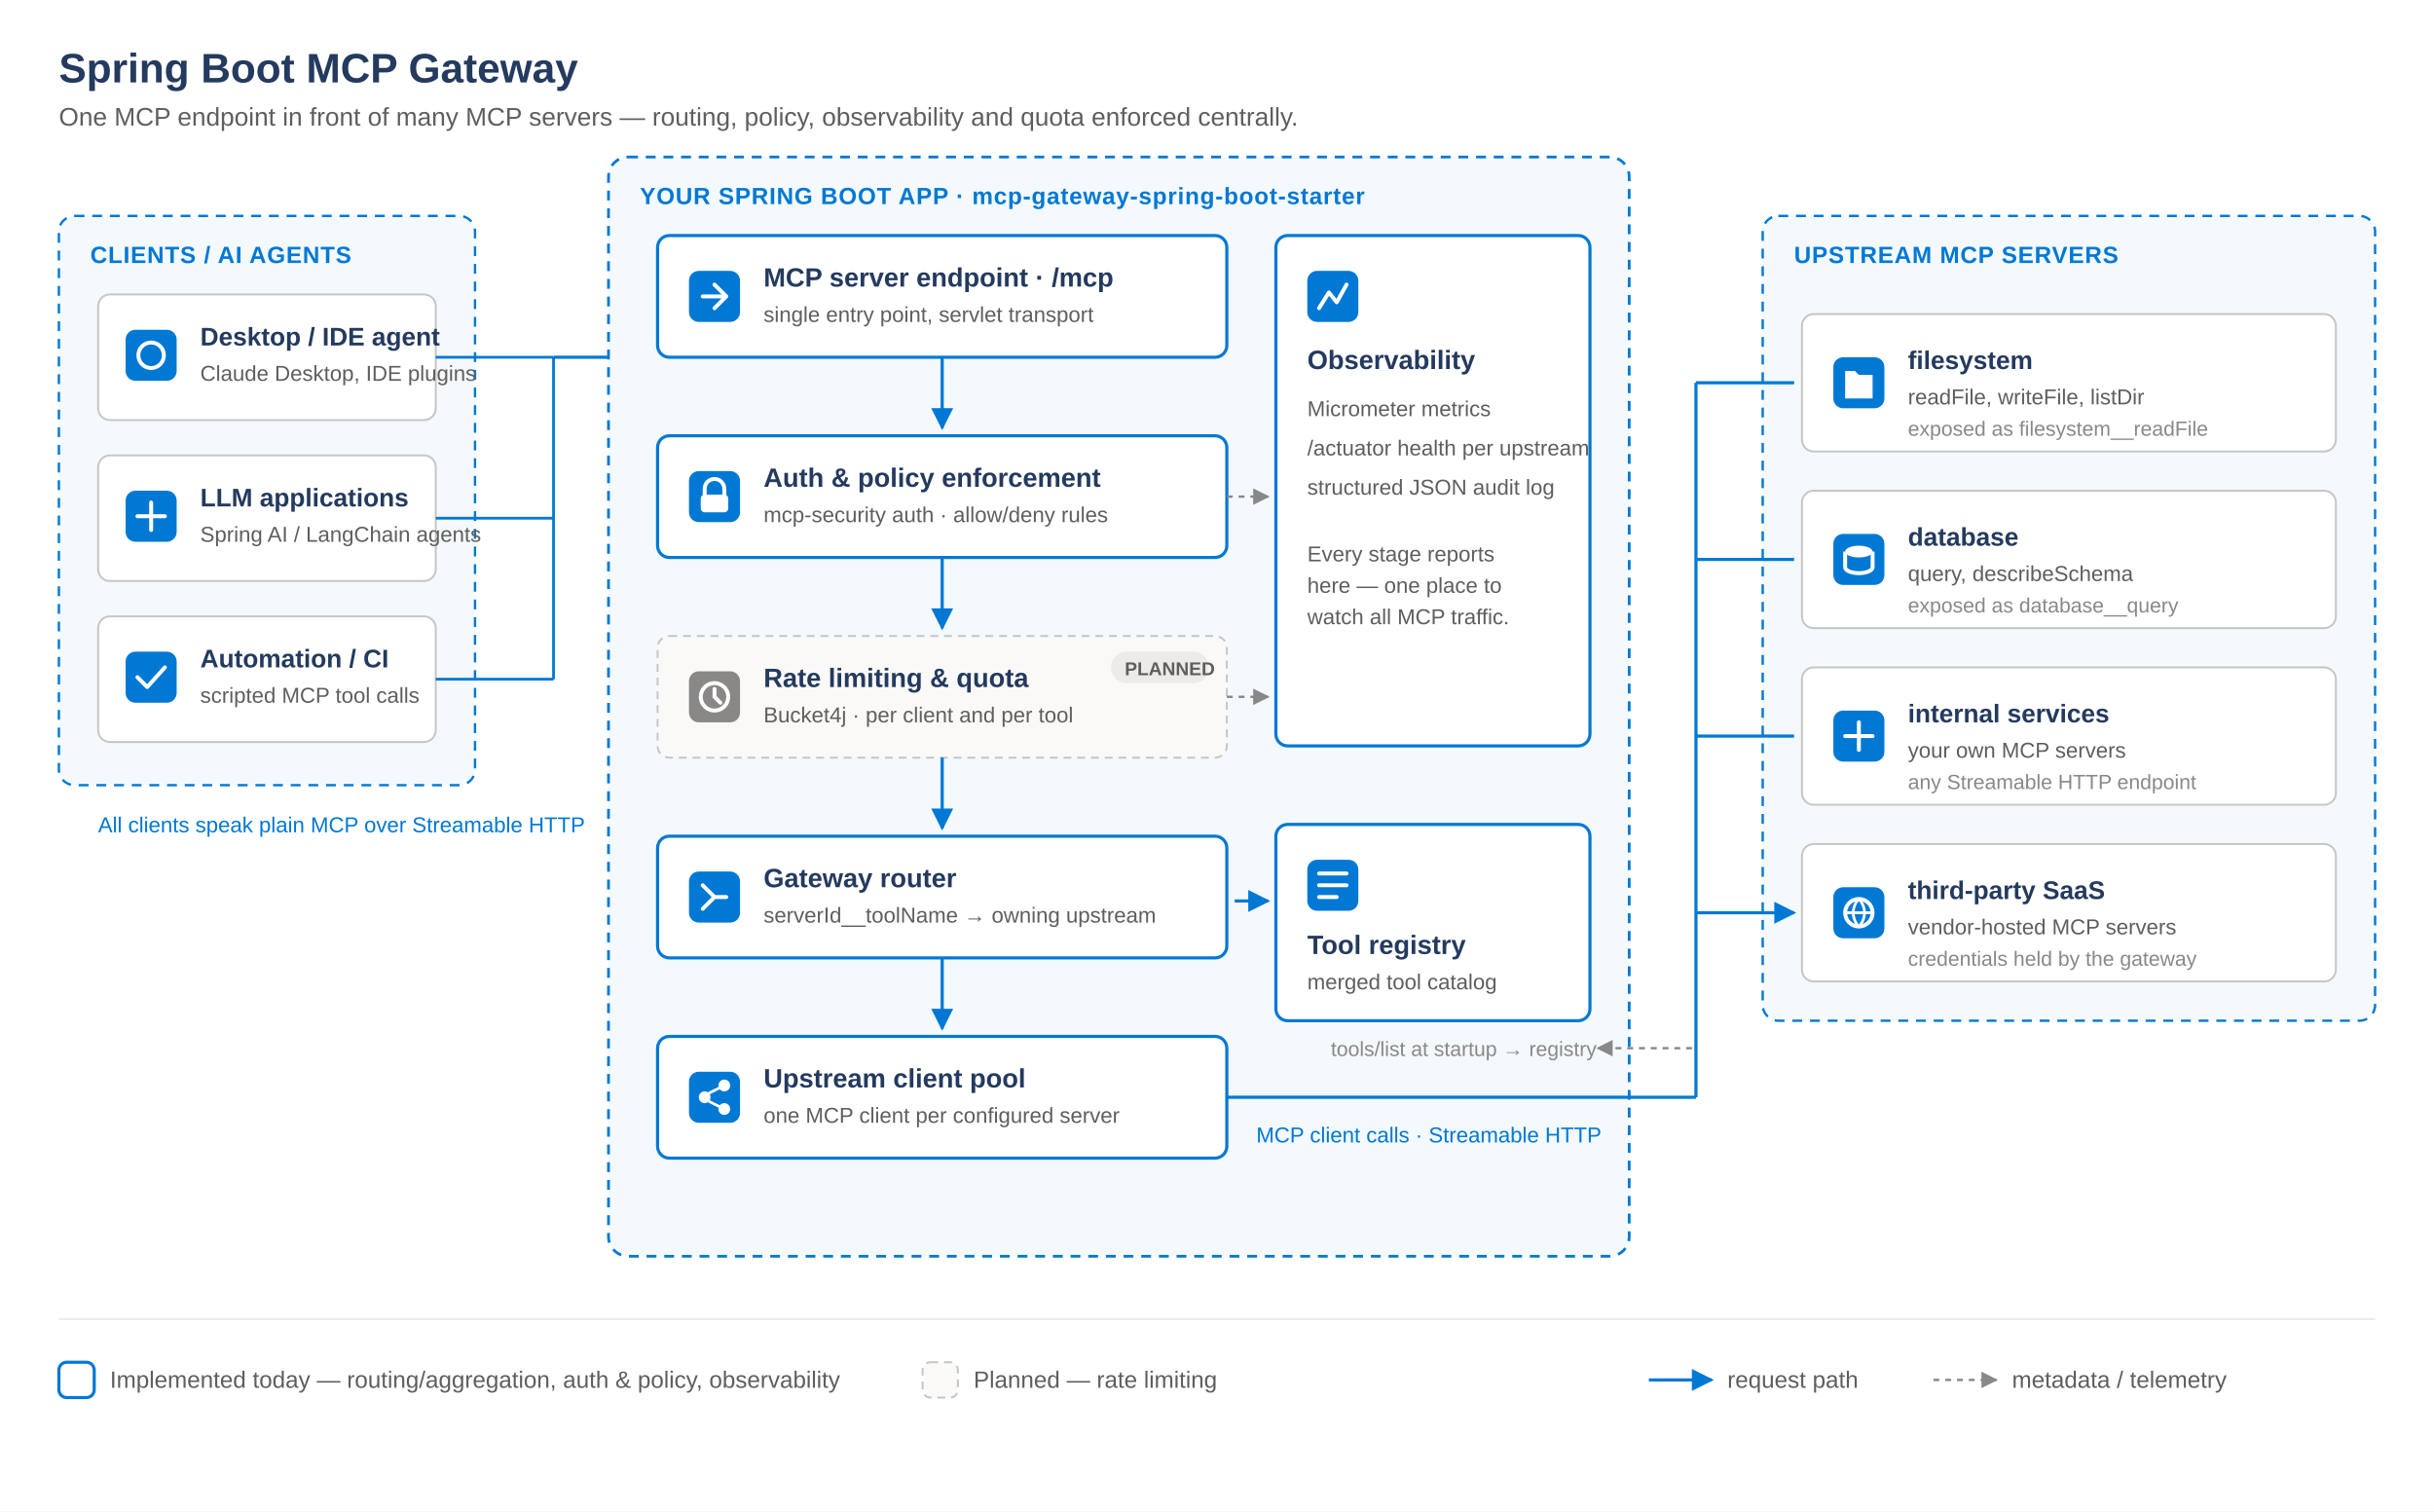
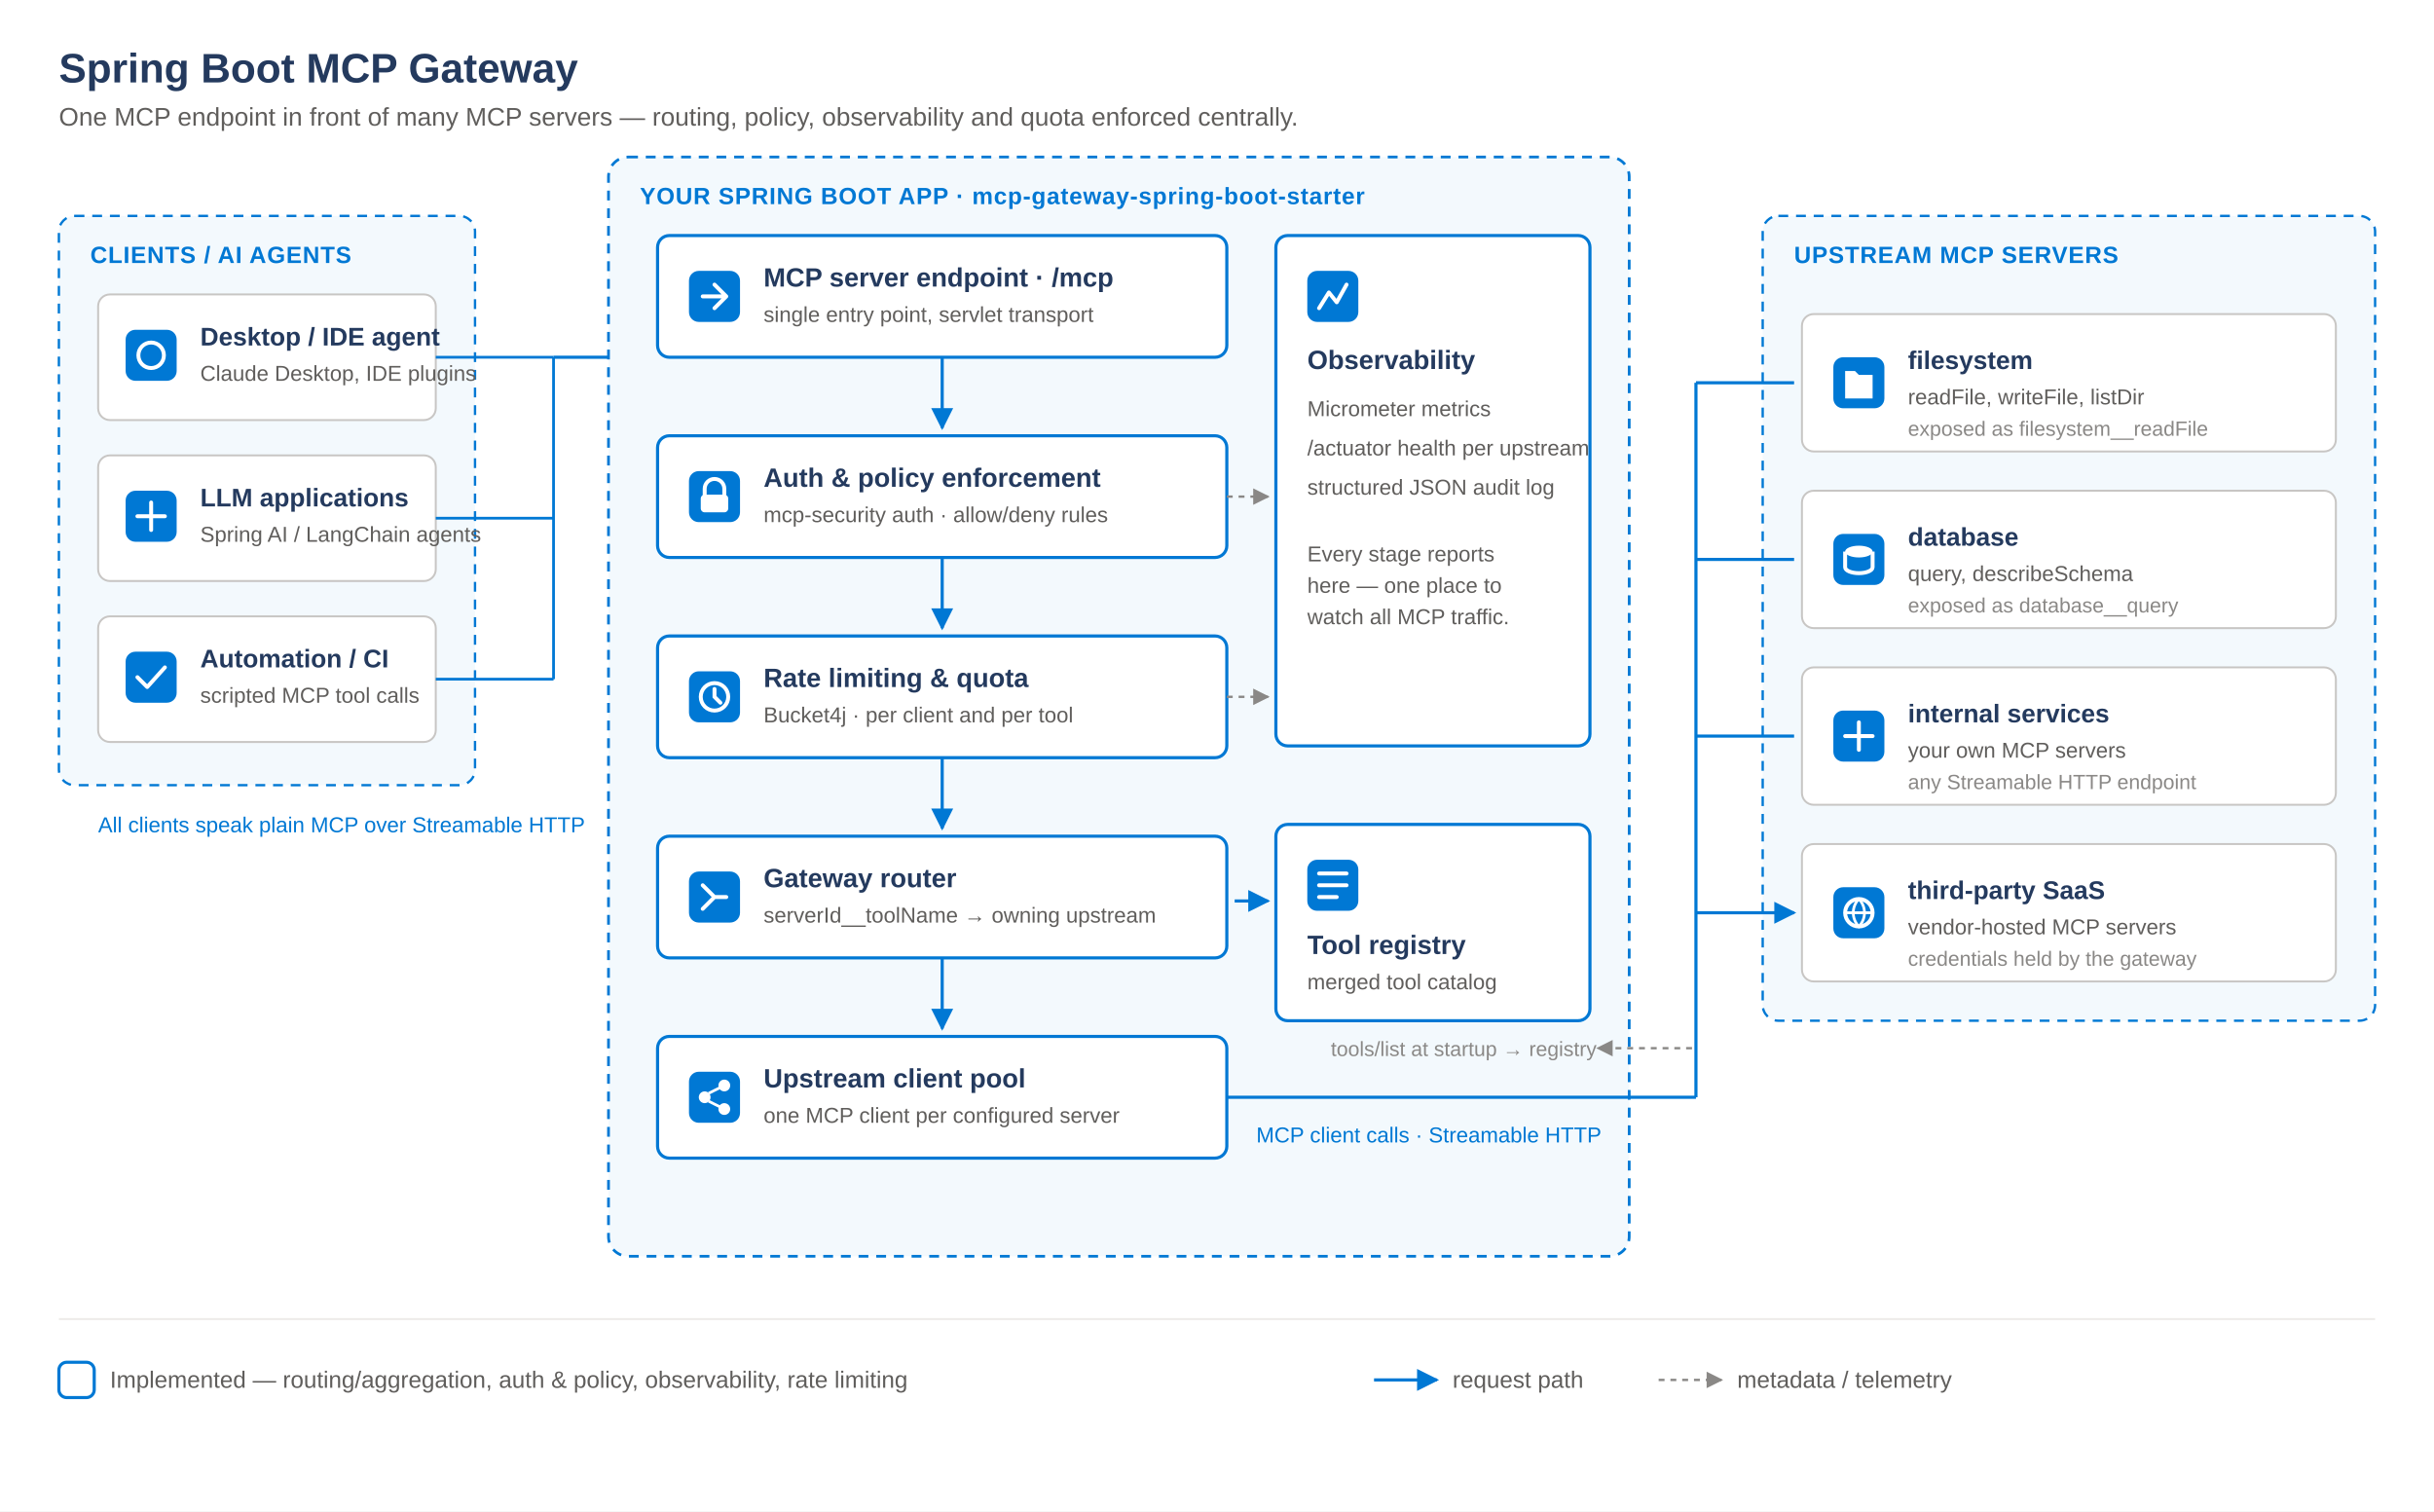
<svg xmlns="http://www.w3.org/2000/svg" width="1240" height="770" viewBox="0 0 1240 770" font-family="Segoe UI, Helvetica Neue, Arial, sans-serif">
  <defs>
    <marker id="arw" viewBox="0 0 10 10" refX="9" refY="5" markerWidth="7" markerHeight="7" orient="auto-start-reverse">
      <path d="M0 0 L10 5 L0 10 z" fill="#0078D4" />
    </marker>
    <marker id="arwg" viewBox="0 0 10 10" refX="9" refY="5" markerWidth="7" markerHeight="7" orient="auto-start-reverse">
      <path d="M0 0 L10 5 L0 10 z" fill="#8A8886" />
    </marker>
  </defs>
  <rect width="1240" height="770" fill="#FFFFFF" />
  <text x="30" y="42" font-size="21" font-weight="600" fill="#243A5E">Spring Boot MCP Gateway</text>
  <text x="30" y="64" font-size="13" fill="#605E5C">One MCP endpoint in front of many MCP servers — routing, policy, observability and quota enforced centrally.</text>
  <rect x="30" y="110" width="212" height="290" rx="8" fill="#F3F9FD" stroke="#0078D4" stroke-width="1.2" stroke-dasharray="5 4" />
  <text x="46" y="134" font-size="12" font-weight="600" fill="#0078D4" letter-spacing="0.4">CLIENTS / AI AGENTS</text>
  <g>
    <rect x="50" y="150" width="172" height="64" rx="6" fill="#FFFFFF" stroke="#C8C6C4" />
    <rect x="64" y="168" width="26" height="26" rx="5" fill="#0078D4" />
    <circle cx="77" cy="181" r="6.5" fill="none" stroke="#FFFFFF" stroke-width="2" />
    <text x="102" y="176" font-size="13" font-weight="600" fill="#243A5E">Desktop / IDE agent</text>
    <text x="102" y="194" font-size="11" fill="#605E5C">Claude Desktop, IDE plugins</text>
  </g>
  <g>
    <rect x="50" y="232" width="172" height="64" rx="6" fill="#FFFFFF" stroke="#C8C6C4" />
    <rect x="64" y="250" width="26" height="26" rx="5" fill="#0078D4" />
    <path d="M70 263 h14 M77 256 v14" stroke="#FFFFFF" stroke-width="2" stroke-linecap="round" />
    <text x="102" y="258" font-size="13" font-weight="600" fill="#243A5E">LLM applications</text>
    <text x="102" y="276" font-size="11" fill="#605E5C">Spring AI / LangChain agents</text>
  </g>
  <g>
    <rect x="50" y="314" width="172" height="64" rx="6" fill="#FFFFFF" stroke="#C8C6C4" />
    <rect x="64" y="332" width="26" height="26" rx="5" fill="#0078D4" />
    <path d="M70 345 l5 5 l9 -10" stroke="#FFFFFF" stroke-width="2" fill="none" stroke-linecap="round" stroke-linejoin="round" />
    <text x="102" y="340" font-size="13" font-weight="600" fill="#243A5E">Automation / CI</text>
    <text x="102" y="358" font-size="11" fill="#605E5C">scripted MCP tool calls</text>
  </g>
  <path d="M222 182 H282 M222 264 H282 M222 346 H282 M282 182 V346" fill="none" stroke="#0078D4" stroke-width="1.4" />
  <path d="M282 182 H331" fill="none" stroke="#0078D4" stroke-width="1.6" marker-end="url(#arw)" />
  <text x="50" y="424" font-size="11" fill="#0078D4">All clients speak plain MCP over Streamable HTTP</text>
  <rect x="310" y="80" width="520" height="560" rx="10" fill="#F3F9FD" stroke="#0078D4" stroke-width="1.4" stroke-dasharray="5 4" />
  <text x="326" y="104" font-size="12" font-weight="600" fill="#0078D4" letter-spacing="0.4">YOUR SPRING BOOT APP · mcp-gateway-spring-boot-starter</text>
  <g>
    <rect x="335" y="120" width="290" height="62" rx="6" fill="#FFFFFF" stroke="#0078D4" stroke-width="1.6" />
    <rect x="351" y="138" width="26" height="26" rx="5" fill="#0078D4" />
    <path d="M358 151 h12 M364 145 l6 6 l-6 6" stroke="#FFFFFF" stroke-width="2" fill="none" stroke-linecap="round" stroke-linejoin="round" />
    <text x="389" y="146" font-size="13.5" font-weight="600" fill="#243A5E">MCP server endpoint · /mcp</text>
    <text x="389" y="164" font-size="11" fill="#605E5C">single entry point, servlet transport</text>
  </g>
  <path d="M480 182 V218" fill="none" stroke="#0078D4" stroke-width="1.6" marker-end="url(#arw)" />
  <g>
    <rect x="335" y="222" width="290" height="62" rx="6" fill="#FFFFFF" stroke="#0078D4" stroke-width="1.6" />
    <rect x="351" y="240" width="26" height="26" rx="5" fill="#0078D4" />
    <path d="M359 253 v-4 a5 5 0 0 1 10 0 v4" stroke="#FFFFFF" stroke-width="2" fill="none" />
    <rect x="357" y="252" width="14" height="9" rx="2" fill="#FFFFFF" />
    <text x="389" y="248" font-size="13.5" font-weight="600" fill="#243A5E">Auth &amp; policy enforcement</text>
    <text x="389" y="266" font-size="11" fill="#605E5C">mcp-security auth · allow/deny rules</text>
  </g>
  <path d="M480 284 V320" fill="none" stroke="#0078D4" stroke-width="1.6" marker-end="url(#arw)" />
  <g>
-     <rect x="335" y="324" width="290" height="62" rx="6" fill="#FAF9F8" stroke="#C8C6C4" stroke-dasharray="4 3" />
-     <rect x="351" y="342" width="26" height="26" rx="5" fill="#8A8886" />
+     <rect x="335" y="324" width="290" height="62" rx="6" fill="#FFFFFF" stroke="#0078D4" stroke-width="1.6" />
+     <rect x="351" y="342" width="26" height="26" rx="5" fill="#0078D4" />
    <circle cx="364" cy="355" r="7" fill="none" stroke="#FFFFFF" stroke-width="2" />
    <path d="M364 351 v4 l3 3" stroke="#FFFFFF" stroke-width="2" fill="none" stroke-linecap="round" />
    <text x="389" y="350" font-size="13.5" font-weight="600" fill="#243A5E">Rate limiting &amp; quota</text>
    <text x="389" y="368" font-size="11" fill="#605E5C">Bucket4j · per client and per tool</text>
-     <rect x="566" y="332" width="50" height="16" rx="8" fill="#EDEBE9" />
-     <text x="573" y="344" font-size="9.5" font-weight="600" fill="#605E5C">PLANNED</text>
  </g>
  <path d="M480 386 V422" fill="none" stroke="#0078D4" stroke-width="1.6" marker-end="url(#arw)" />
  <g>
    <rect x="335" y="426" width="290" height="62" rx="6" fill="#FFFFFF" stroke="#0078D4" stroke-width="1.6" />
    <rect x="351" y="444" width="26" height="26" rx="5" fill="#0078D4" />
    <path d="M358 463 l6 -6 h6 M364 457 l-6 -6" stroke="#FFFFFF" stroke-width="2" fill="none" stroke-linecap="round" stroke-linejoin="round" />
    <text x="389" y="452" font-size="13.5" font-weight="600" fill="#243A5E">Gateway router</text>
    <text x="389" y="470" font-size="11" fill="#605E5C">serverId__toolName → owning upstream</text>
  </g>
  <path d="M480 488 V524" fill="none" stroke="#0078D4" stroke-width="1.6" marker-end="url(#arw)" />
  <g>
    <rect x="335" y="528" width="290" height="62" rx="6" fill="#FFFFFF" stroke="#0078D4" stroke-width="1.6" />
    <rect x="351" y="546" width="26" height="26" rx="5" fill="#0078D4" />
    <circle cx="359" cy="559" r="3" fill="#FFFFFF" />
    <circle cx="369" cy="553" r="3" fill="#FFFFFF" />
    <circle cx="369" cy="565" r="3" fill="#FFFFFF" />
    <path d="M361 557 l6 -3 M361 561 l6 3" stroke="#FFFFFF" stroke-width="1.4" />
    <text x="389" y="554" font-size="13.5" font-weight="600" fill="#243A5E">Upstream client pool</text>
    <text x="389" y="572" font-size="11" fill="#605E5C">one MCP client per configured server</text>
  </g>
  <g>
    <rect x="650" y="120" width="160" height="260" rx="6" fill="#FFFFFF" stroke="#0078D4" stroke-width="1.6" />
    <rect x="666" y="138" width="26" height="26" rx="5" fill="#0078D4" />
    <path d="M672 157 l5 -8 l4 5 l5 -9" stroke="#FFFFFF" stroke-width="2" fill="none" stroke-linecap="round" stroke-linejoin="round" />
    <text x="666" y="188" font-size="13.5" font-weight="600" fill="#243A5E">Observability</text>
    <text x="666" y="212" font-size="11" fill="#605E5C">Micrometer metrics</text>
    <text x="666" y="232" font-size="11" fill="#605E5C">/actuator health per upstream</text>
    <text x="666" y="252" font-size="11" fill="#605E5C">structured JSON audit log</text>
    <text x="666" y="286" font-size="11" fill="#605E5C">Every stage reports</text>
    <text x="666" y="302" font-size="11" fill="#605E5C">here — one place to</text>
    <text x="666" y="318" font-size="11" fill="#605E5C">watch all MCP traffic.</text>
  </g>
  <path d="M625 253 H646" fill="none" stroke="#8A8886" stroke-width="1.2" stroke-dasharray="3 3" marker-end="url(#arwg)" />
  <path d="M625 355 H646" fill="none" stroke="#8A8886" stroke-width="1.2" stroke-dasharray="3 3" marker-end="url(#arwg)" />
  <g>
    <rect x="650" y="420" width="160" height="100" rx="6" fill="#FFFFFF" stroke="#0078D4" stroke-width="1.6" />
    <rect x="666" y="438" width="26" height="26" rx="5" fill="#0078D4" />
    <path d="M672 445 h14 M672 451 h14 M672 457 h9" stroke="#FFFFFF" stroke-width="2" stroke-linecap="round" />
    <text x="666" y="486" font-size="13.5" font-weight="600" fill="#243A5E">Tool registry</text>
    <text x="666" y="504" font-size="11" fill="#605E5C">merged tool catalog</text>
  </g>
  <path d="M629 459 H646" fill="none" stroke="#0078D4" stroke-width="1.6" marker-end="url(#arw)" />
  <rect x="898" y="110" width="312" height="410" rx="8" fill="#F3F9FD" stroke="#0078D4" stroke-width="1.2" stroke-dasharray="5 4" />
  <text x="914" y="134" font-size="12" font-weight="600" fill="#0078D4" letter-spacing="0.4">UPSTREAM MCP SERVERS</text>
  <g>
    <rect x="918" y="160" width="272" height="70" rx="6" fill="#FFFFFF" stroke="#C8C6C4" />
    <rect x="934" y="182" width="26" height="26" rx="5" fill="#0078D4" />
    <path d="M940 193 v10 h14 v-12 h-7 l-2 -2 h-5 z" fill="#FFFFFF" />
    <text x="972" y="188" font-size="13" font-weight="600" fill="#243A5E">filesystem</text>
    <text x="972" y="206" font-size="11" fill="#605E5C">readFile, writeFile, listDir</text>
    <text x="972" y="222" font-size="10.5" fill="#8A8886">exposed as filesystem__readFile</text>
  </g>
  <g>
    <rect x="918" y="250" width="272" height="70" rx="6" fill="#FFFFFF" stroke="#C8C6C4" />
    <rect x="934" y="272" width="26" height="26" rx="5" fill="#0078D4" />
    <ellipse cx="947" cy="281" rx="7" ry="3" fill="#FFFFFF" />
    <path d="M940 281 v8 a7 3 0 0 0 14 0 v-8" fill="none" stroke="#FFFFFF" stroke-width="2" />
    <text x="972" y="278" font-size="13" font-weight="600" fill="#243A5E">database</text>
    <text x="972" y="296" font-size="11" fill="#605E5C">query, describeSchema</text>
    <text x="972" y="312" font-size="10.5" fill="#8A8886">exposed as database__query</text>
  </g>
  <g>
    <rect x="918" y="340" width="272" height="70" rx="6" fill="#FFFFFF" stroke="#C8C6C4" />
    <rect x="934" y="362" width="26" height="26" rx="5" fill="#0078D4" />
    <path d="M940 375 h14 M947 368 v14" stroke="#FFFFFF" stroke-width="2" stroke-linecap="round" />
    <text x="972" y="368" font-size="13" font-weight="600" fill="#243A5E">internal services</text>
    <text x="972" y="386" font-size="11" fill="#605E5C">your own MCP servers</text>
    <text x="972" y="402" font-size="10.5" fill="#8A8886">any Streamable HTTP endpoint</text>
  </g>
  <g>
    <rect x="918" y="430" width="272" height="70" rx="6" fill="#FFFFFF" stroke="#C8C6C4" />
    <rect x="934" y="452" width="26" height="26" rx="5" fill="#0078D4" />
    <circle cx="947" cy="465" r="7" fill="none" stroke="#FFFFFF" stroke-width="2" />
    <path d="M940 465 h14 M947 458 a10 10 0 0 1 0 14 a10 10 0 0 1 0 -14" fill="none" stroke="#FFFFFF" stroke-width="1.4" />
    <text x="972" y="458" font-size="13" font-weight="600" fill="#243A5E">third-party SaaS</text>
    <text x="972" y="476" font-size="11" fill="#605E5C">vendor-hosted MCP servers</text>
    <text x="972" y="492" font-size="10.5" fill="#8A8886">credentials held by the gateway</text>
  </g>
  <path d="M625 559 H864 M864 195 V559" fill="none" stroke="#0078D4" stroke-width="1.6" />
  <path d="M864 195 H914 M864 285 H914 M864 375 H914 M864 465 H914" fill="none" stroke="#0078D4" stroke-width="1.6" marker-end="url(#arw)" />
  <text x="640" y="582" font-size="11" fill="#0078D4">MCP client calls · Streamable HTTP</text>
  <path d="M862 534 H814" fill="none" stroke="#8A8886" stroke-width="1.2" stroke-dasharray="3 3" marker-end="url(#arwg)" />
  <text x="678" y="538" font-size="10.5" fill="#8A8886">tools/list at startup → registry</text>
  <line x1="30" y1="672" x2="1210" y2="672" stroke="#EDEBE9" stroke-width="1" />
  <rect x="30" y="694" width="18" height="18" rx="4" fill="#FFFFFF" stroke="#0078D4" stroke-width="1.6" />
-   <text x="56" y="707" font-size="12" fill="#605E5C">Implemented today — routing/aggregation, auth &amp; policy, observability</text>
-   <rect x="470" y="694" width="18" height="18" rx="4" fill="#FAF9F8" stroke="#C8C6C4" stroke-dasharray="4 3" />
-   <text x="496" y="707" font-size="12" fill="#605E5C">Planned — rate limiting</text>
-   <path d="M840 703 H872" fill="none" stroke="#0078D4" stroke-width="1.6" marker-end="url(#arw)" />
-   <text x="880" y="707" font-size="12" fill="#605E5C">request path</text>
-   <path d="M985 703 H1017" fill="none" stroke="#8A8886" stroke-width="1.2" stroke-dasharray="3 3" marker-end="url(#arwg)" />
-   <text x="1025" y="707" font-size="12" fill="#605E5C">metadata / telemetry</text>
+   <text x="56" y="707" font-size="12" fill="#605E5C">Implemented — routing/aggregation, auth &amp; policy, observability, rate limiting</text>
+   <path d="M700 703 H732" fill="none" stroke="#0078D4" stroke-width="1.6" marker-end="url(#arw)" />
+   <text x="740" y="707" font-size="12" fill="#605E5C">request path</text>
+   <path d="M845 703 H877" fill="none" stroke="#8A8886" stroke-width="1.2" stroke-dasharray="3 3" marker-end="url(#arwg)" />
+   <text x="885" y="707" font-size="12" fill="#605E5C">metadata / telemetry</text>
</svg>
